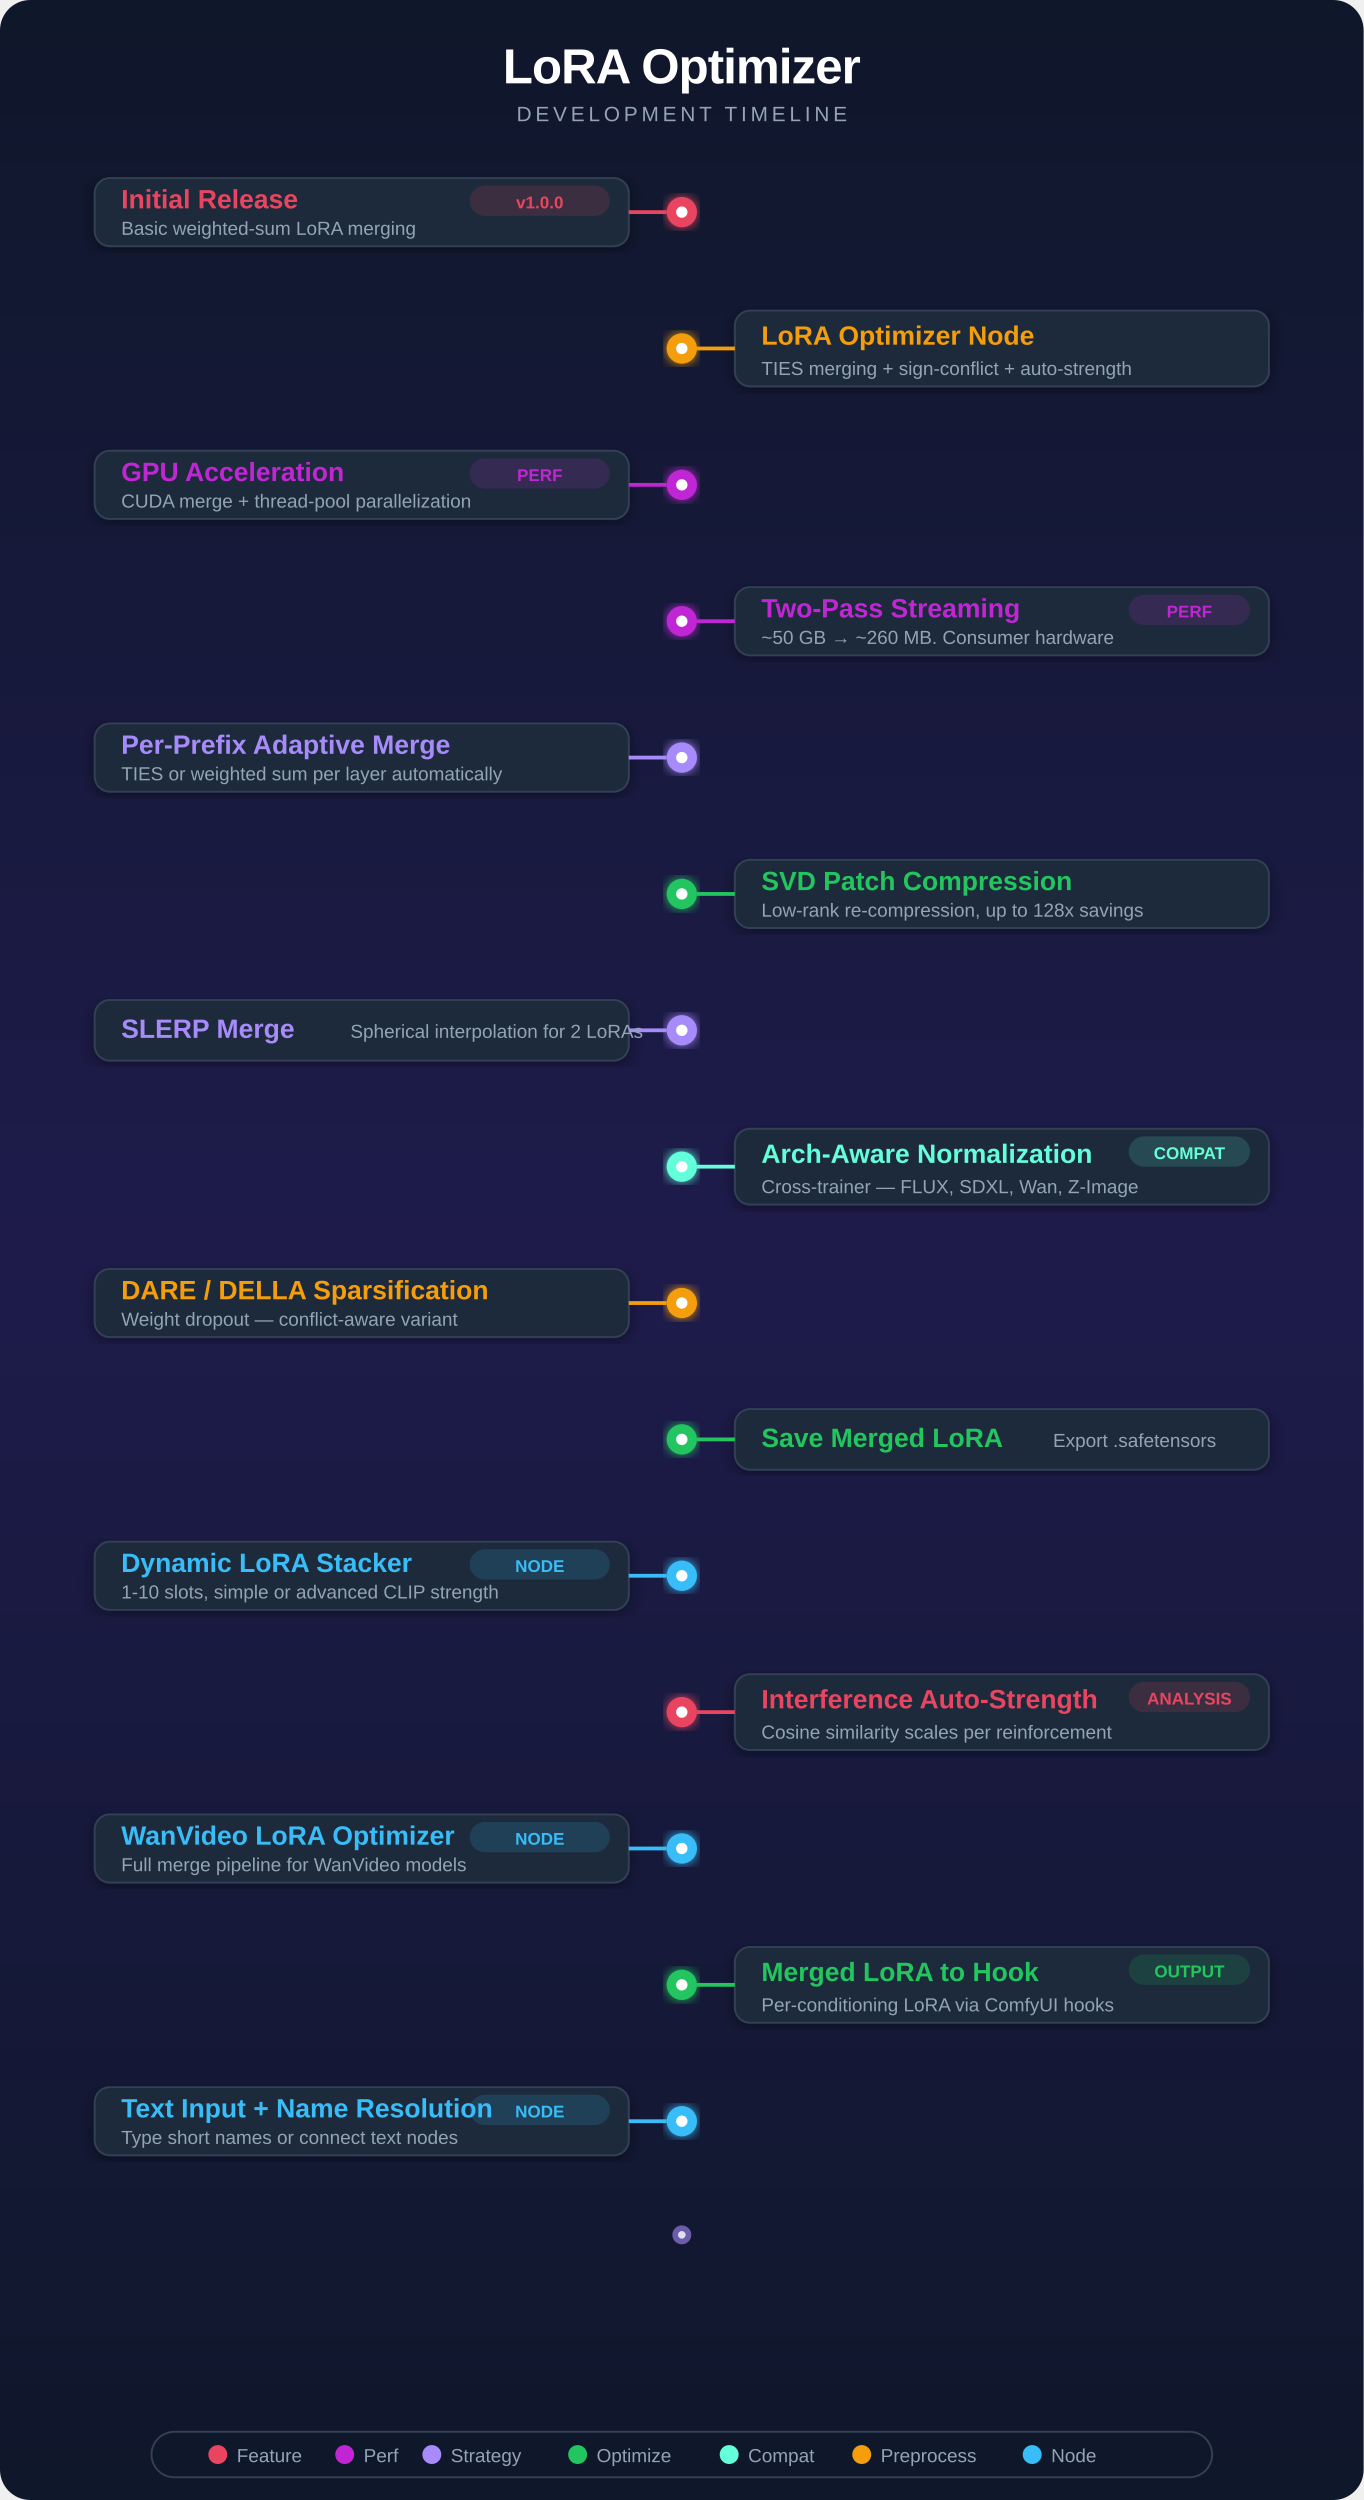
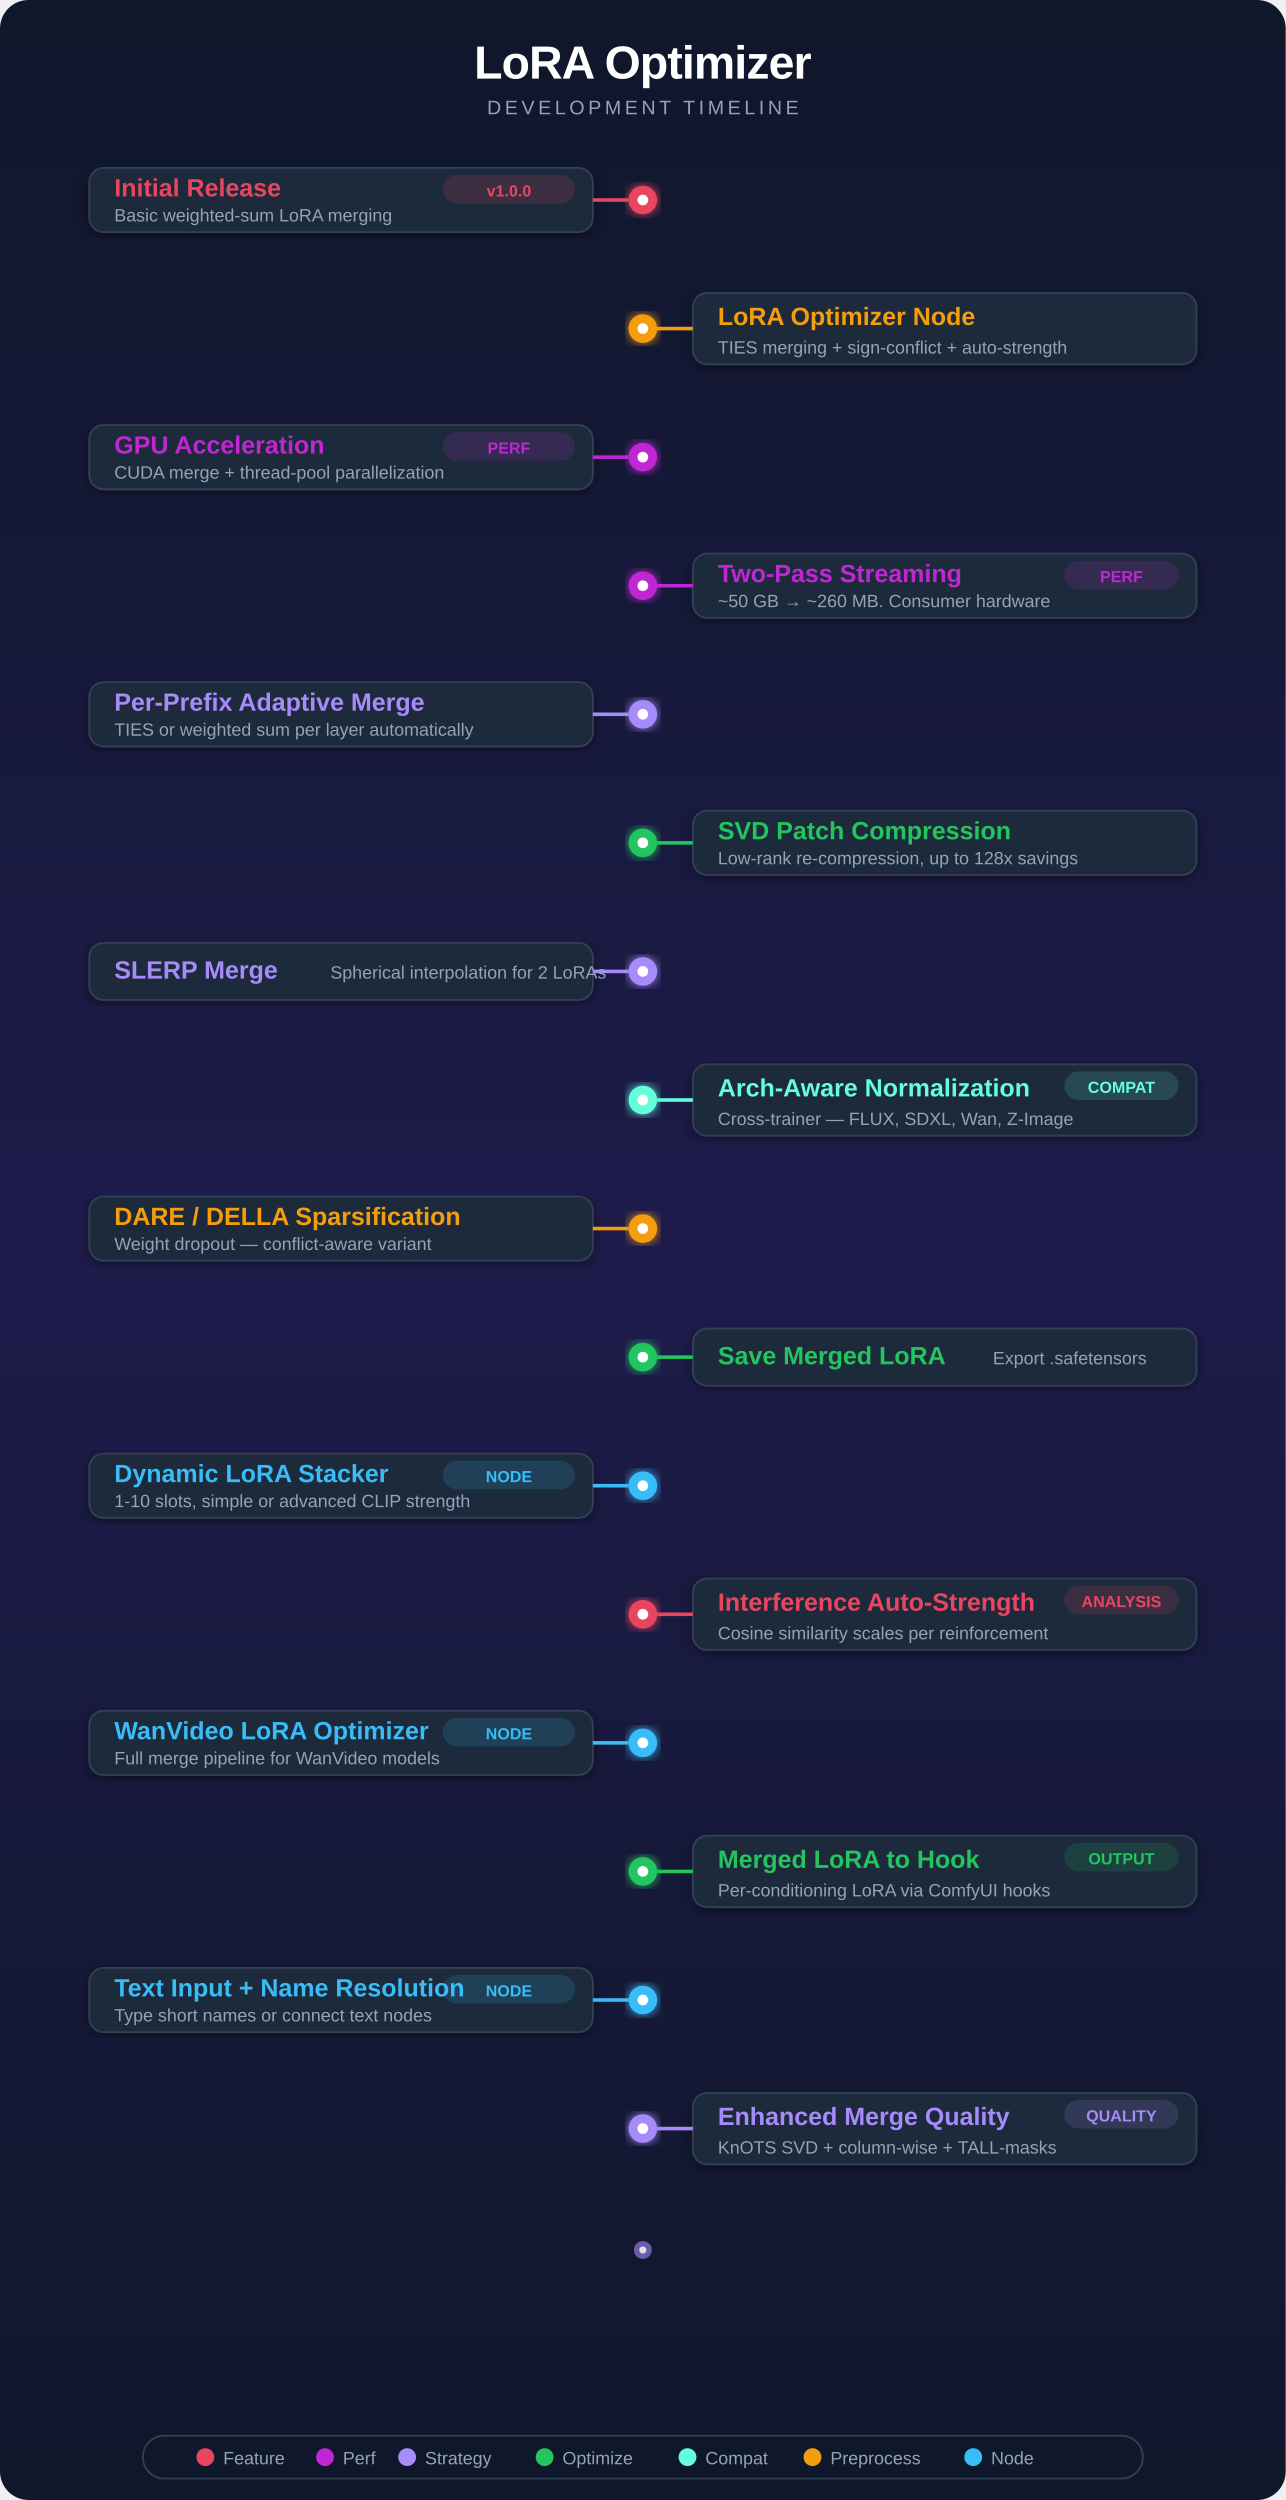
- <svg xmlns="http://www.w3.org/2000/svg" viewBox="0 0 720 1320" width="720" height="1320">
+ <svg xmlns="http://www.w3.org/2000/svg" viewBox="0 0 720 1400" width="720" height="1400">
  <defs>
    <linearGradient id="bg" x1="0%" y1="0%" x2="0%" y2="100%">
      <stop offset="0%" style="stop-color:#0f172a" />
      <stop offset="50%" style="stop-color:#1e1b4b" />
      <stop offset="100%" style="stop-color:#0f172a" />
    </linearGradient>
    <linearGradient id="line-grad" x1="0%" y1="0%" x2="0%" y2="100%">
      <stop offset="0%" style="stop-color:#e94560" />
      <stop offset="50%" style="stop-color:#a78bfa" />
      <stop offset="100%" style="stop-color:#22c55e" />
    </linearGradient>
    <filter id="glow">
      <feGaussianBlur stdDeviation="3" result="blur" />
      <feMerge>
        <feMergeNode in="blur" />
        <feMergeNode in="SourceGraphic" />
      </feMerge>
    </filter>
    <filter id="shadow">
      <feDropShadow dx="0" dy="2" stdDeviation="4" flood-color="#000" flood-opacity="0.4" />
    </filter>
  </defs>
-   <rect width="720" height="1320" fill="url(#bg)" rx="16" />
+   <rect width="720" height="1400" fill="url(#bg)" rx="16" />
  <text x="360" y="44" font-family="Segoe UI, Arial, sans-serif" font-size="26" font-weight="700" fill="#ffffff" text-anchor="middle" letter-spacing="-0.5">LoRA Optimizer</text>
  <text x="360" y="64" font-family="Segoe UI, Arial, sans-serif" font-size="11" fill="#94a3b8" text-anchor="middle" letter-spacing="2">DEVELOPMENT TIMELINE</text>
-   <line x1="360" y1="84" x2="360" y2="1270" stroke="url(#line-grad)" stroke-width="3" opacity="0.5" />
+   <line x1="360" y1="84" x2="360" y2="1340" stroke="url(#line-grad)" stroke-width="3" opacity="0.5" />
  <circle cx="360" cy="112" r="8" fill="#e94560" filter="url(#glow)" />
  <circle cx="360" cy="112" r="3" fill="#fff" />
  <rect x="50" y="94" width="282" height="36" rx="8" fill="#1e293b" stroke="#334155" stroke-width="1" filter="url(#shadow)" />
  <line x1="332" y1="112" x2="352" y2="112" stroke="#e94560" stroke-width="2" />
  <text x="64" y="110" font-family="Segoe UI, Arial, sans-serif" font-size="14" font-weight="700" fill="#e94560">Initial Release</text>
  <text x="64" y="124" font-family="Segoe UI, Arial, sans-serif" font-size="10" fill="#94a3b8">Basic weighted-sum LoRA merging</text>
  <rect x="248" y="98" width="74" height="16" rx="8" fill="#e94560" opacity="0.15" />
  <text x="285" y="110" font-family="Segoe UI, Arial, sans-serif" font-size="9" fill="#e94560" text-anchor="middle" font-weight="600">v1.0.0</text>
  <circle cx="360" cy="184" r="8" fill="#f59e0b" filter="url(#glow)" />
  <circle cx="360" cy="184" r="3" fill="#fff" />
  <rect x="388" y="164" width="282" height="40" rx="8" fill="#1e293b" stroke="#334155" stroke-width="1" filter="url(#shadow)" />
  <line x1="368" y1="184" x2="388" y2="184" stroke="#f59e0b" stroke-width="2" />
  <text x="402" y="182" font-family="Segoe UI, Arial, sans-serif" font-size="14" font-weight="700" fill="#f59e0b">LoRA Optimizer Node</text>
  <text x="402" y="198" font-family="Segoe UI, Arial, sans-serif" font-size="10" fill="#94a3b8">TIES merging + sign-conflict + auto-strength</text>
  <circle cx="360" cy="256" r="8" fill="#c026d3" filter="url(#glow)" />
  <circle cx="360" cy="256" r="3" fill="#fff" />
  <rect x="50" y="238" width="282" height="36" rx="8" fill="#1e293b" stroke="#334155" stroke-width="1" filter="url(#shadow)" />
  <line x1="332" y1="256" x2="352" y2="256" stroke="#c026d3" stroke-width="2" />
  <text x="64" y="254" font-family="Segoe UI, Arial, sans-serif" font-size="14" font-weight="700" fill="#c026d3">GPU Acceleration</text>
  <text x="64" y="268" font-family="Segoe UI, Arial, sans-serif" font-size="10" fill="#94a3b8">CUDA merge + thread-pool parallelization</text>
  <rect x="248" y="242" width="74" height="16" rx="8" fill="#c026d3" opacity="0.15" />
  <text x="285" y="254" font-family="Segoe UI, Arial, sans-serif" font-size="9" fill="#c026d3" text-anchor="middle" font-weight="600">PERF</text>
  <circle cx="360" cy="328" r="8" fill="#c026d3" filter="url(#glow)" />
  <circle cx="360" cy="328" r="3" fill="#fff" />
  <rect x="388" y="310" width="282" height="36" rx="8" fill="#1e293b" stroke="#334155" stroke-width="1" filter="url(#shadow)" />
  <line x1="368" y1="328" x2="388" y2="328" stroke="#c026d3" stroke-width="2" />
  <text x="402" y="326" font-family="Segoe UI, Arial, sans-serif" font-size="14" font-weight="700" fill="#c026d3">Two-Pass Streaming</text>
  <text x="402" y="340" font-family="Segoe UI, Arial, sans-serif" font-size="10" fill="#94a3b8">~50 GB → ~260 MB. Consumer hardware</text>
  <rect x="596" y="314" width="64" height="16" rx="8" fill="#c026d3" opacity="0.15" />
  <text x="628" y="326" font-family="Segoe UI, Arial, sans-serif" font-size="9" fill="#c026d3" text-anchor="middle" font-weight="600">PERF</text>
  <circle cx="360" cy="400" r="8" fill="#a78bfa" filter="url(#glow)" />
  <circle cx="360" cy="400" r="3" fill="#fff" />
  <rect x="50" y="382" width="282" height="36" rx="8" fill="#1e293b" stroke="#334155" stroke-width="1" filter="url(#shadow)" />
  <line x1="332" y1="400" x2="352" y2="400" stroke="#a78bfa" stroke-width="2" />
  <text x="64" y="398" font-family="Segoe UI, Arial, sans-serif" font-size="14" font-weight="700" fill="#a78bfa">Per-Prefix Adaptive Merge</text>
  <text x="64" y="412" font-family="Segoe UI, Arial, sans-serif" font-size="10" fill="#94a3b8">TIES or weighted sum per layer automatically</text>
  <circle cx="360" cy="472" r="8" fill="#22c55e" filter="url(#glow)" />
  <circle cx="360" cy="472" r="3" fill="#fff" />
  <rect x="388" y="454" width="282" height="36" rx="8" fill="#1e293b" stroke="#334155" stroke-width="1" filter="url(#shadow)" />
  <line x1="368" y1="472" x2="388" y2="472" stroke="#22c55e" stroke-width="2" />
  <text x="402" y="470" font-family="Segoe UI, Arial, sans-serif" font-size="14" font-weight="700" fill="#22c55e">SVD Patch Compression</text>
  <text x="402" y="484" font-family="Segoe UI, Arial, sans-serif" font-size="10" fill="#94a3b8">Low-rank re-compression, up to 128x savings</text>
  <circle cx="360" cy="544" r="8" fill="#a78bfa" filter="url(#glow)" />
  <circle cx="360" cy="544" r="3" fill="#fff" />
  <rect x="50" y="528" width="282" height="32" rx="8" fill="#1e293b" stroke="#334155" stroke-width="1" filter="url(#shadow)" />
  <line x1="332" y1="544" x2="352" y2="544" stroke="#a78bfa" stroke-width="2" />
  <text x="64" y="548" font-family="Segoe UI, Arial, sans-serif" font-size="14" font-weight="700" fill="#a78bfa">SLERP Merge</text>
  <text x="185" y="548" font-family="Segoe UI, Arial, sans-serif" font-size="10" fill="#94a3b8">Spherical interpolation for 2 LoRAs</text>
  <circle cx="360" cy="616" r="8" fill="#64ffda" filter="url(#glow)" />
  <circle cx="360" cy="616" r="3" fill="#fff" />
  <rect x="388" y="596" width="282" height="40" rx="8" fill="#1e293b" stroke="#334155" stroke-width="1" filter="url(#shadow)" />
  <line x1="368" y1="616" x2="388" y2="616" stroke="#64ffda" stroke-width="2" />
  <text x="402" y="614" font-family="Segoe UI, Arial, sans-serif" font-size="14" font-weight="700" fill="#64ffda">Arch-Aware Normalization</text>
  <text x="402" y="630" font-family="Segoe UI, Arial, sans-serif" font-size="10" fill="#94a3b8">Cross-trainer — FLUX, SDXL, Wan, Z-Image</text>
  <rect x="596" y="600" width="64" height="16" rx="8" fill="#64ffda" opacity="0.15" />
  <text x="628" y="612" font-family="Segoe UI, Arial, sans-serif" font-size="9" fill="#64ffda" text-anchor="middle" font-weight="600">COMPAT</text>
  <circle cx="360" cy="688" r="8" fill="#f59e0b" filter="url(#glow)" />
  <circle cx="360" cy="688" r="3" fill="#fff" />
  <rect x="50" y="670" width="282" height="36" rx="8" fill="#1e293b" stroke="#334155" stroke-width="1" filter="url(#shadow)" />
  <line x1="332" y1="688" x2="352" y2="688" stroke="#f59e0b" stroke-width="2" />
  <text x="64" y="686" font-family="Segoe UI, Arial, sans-serif" font-size="14" font-weight="700" fill="#f59e0b">DARE / DELLA Sparsification</text>
  <text x="64" y="700" font-family="Segoe UI, Arial, sans-serif" font-size="10" fill="#94a3b8">Weight dropout — conflict-aware variant</text>
  <circle cx="360" cy="760" r="8" fill="#22c55e" filter="url(#glow)" />
  <circle cx="360" cy="760" r="3" fill="#fff" />
  <rect x="388" y="744" width="282" height="32" rx="8" fill="#1e293b" stroke="#334155" stroke-width="1" filter="url(#shadow)" />
  <line x1="368" y1="760" x2="388" y2="760" stroke="#22c55e" stroke-width="2" />
  <text x="402" y="764" font-family="Segoe UI, Arial, sans-serif" font-size="14" font-weight="700" fill="#22c55e">Save Merged LoRA</text>
  <text x="556" y="764" font-family="Segoe UI, Arial, sans-serif" font-size="10" fill="#94a3b8">Export .safetensors</text>
  <circle cx="360" cy="832" r="8" fill="#38bdf8" filter="url(#glow)" />
  <circle cx="360" cy="832" r="3" fill="#fff" />
  <rect x="50" y="814" width="282" height="36" rx="8" fill="#1e293b" stroke="#334155" stroke-width="1" filter="url(#shadow)" />
  <line x1="332" y1="832" x2="352" y2="832" stroke="#38bdf8" stroke-width="2" />
  <text x="64" y="830" font-family="Segoe UI, Arial, sans-serif" font-size="14" font-weight="700" fill="#38bdf8">Dynamic LoRA Stacker</text>
  <text x="64" y="844" font-family="Segoe UI, Arial, sans-serif" font-size="10" fill="#94a3b8">1-10 slots, simple or advanced CLIP strength</text>
  <rect x="248" y="818" width="74" height="16" rx="8" fill="#38bdf8" opacity="0.15" />
  <text x="285" y="830" font-family="Segoe UI, Arial, sans-serif" font-size="9" fill="#38bdf8" text-anchor="middle" font-weight="600">NODE</text>
  <circle cx="360" cy="904" r="8" fill="#e94560" filter="url(#glow)" />
  <circle cx="360" cy="904" r="3" fill="#fff" />
  <rect x="388" y="884" width="282" height="40" rx="8" fill="#1e293b" stroke="#334155" stroke-width="1" filter="url(#shadow)" />
  <line x1="368" y1="904" x2="388" y2="904" stroke="#e94560" stroke-width="2" />
  <text x="402" y="902" font-family="Segoe UI, Arial, sans-serif" font-size="14" font-weight="700" fill="#e94560">Interference Auto-Strength</text>
  <text x="402" y="918" font-family="Segoe UI, Arial, sans-serif" font-size="10" fill="#94a3b8">Cosine similarity scales per reinforcement</text>
  <rect x="596" y="888" width="64" height="16" rx="8" fill="#e94560" opacity="0.15" />
  <text x="628" y="900" font-family="Segoe UI, Arial, sans-serif" font-size="9" fill="#e94560" text-anchor="middle" font-weight="600">ANALYSIS</text>
  <circle cx="360" cy="976" r="8" fill="#38bdf8" filter="url(#glow)" />
  <circle cx="360" cy="976" r="3" fill="#fff" />
  <rect x="50" y="958" width="282" height="36" rx="8" fill="#1e293b" stroke="#334155" stroke-width="1" filter="url(#shadow)" />
  <line x1="332" y1="976" x2="352" y2="976" stroke="#38bdf8" stroke-width="2" />
  <text x="64" y="974" font-family="Segoe UI, Arial, sans-serif" font-size="14" font-weight="700" fill="#38bdf8">WanVideo LoRA Optimizer</text>
  <text x="64" y="988" font-family="Segoe UI, Arial, sans-serif" font-size="10" fill="#94a3b8">Full merge pipeline for WanVideo models</text>
  <rect x="248" y="962" width="74" height="16" rx="8" fill="#38bdf8" opacity="0.15" />
  <text x="285" y="974" font-family="Segoe UI, Arial, sans-serif" font-size="9" fill="#38bdf8" text-anchor="middle" font-weight="600">NODE</text>
  <circle cx="360" cy="1048" r="8" fill="#22c55e" filter="url(#glow)" />
  <circle cx="360" cy="1048" r="3" fill="#fff" />
  <rect x="388" y="1028" width="282" height="40" rx="8" fill="#1e293b" stroke="#334155" stroke-width="1" filter="url(#shadow)" />
  <line x1="368" y1="1048" x2="388" y2="1048" stroke="#22c55e" stroke-width="2" />
  <text x="402" y="1046" font-family="Segoe UI, Arial, sans-serif" font-size="14" font-weight="700" fill="#22c55e">Merged LoRA to Hook</text>
  <text x="402" y="1062" font-family="Segoe UI, Arial, sans-serif" font-size="10" fill="#94a3b8">Per-conditioning LoRA via ComfyUI hooks</text>
  <rect x="596" y="1032" width="64" height="16" rx="8" fill="#22c55e" opacity="0.15" />
  <text x="628" y="1044" font-family="Segoe UI, Arial, sans-serif" font-size="9" fill="#22c55e" text-anchor="middle" font-weight="600">OUTPUT</text>
  <circle cx="360" cy="1120" r="8" fill="#38bdf8" filter="url(#glow)" />
  <circle cx="360" cy="1120" r="3" fill="#fff" />
  <rect x="50" y="1102" width="282" height="36" rx="8" fill="#1e293b" stroke="#334155" stroke-width="1" filter="url(#shadow)" />
  <line x1="332" y1="1120" x2="352" y2="1120" stroke="#38bdf8" stroke-width="2" />
  <text x="64" y="1118" font-family="Segoe UI, Arial, sans-serif" font-size="14" font-weight="700" fill="#38bdf8">Text Input + Name Resolution</text>
  <text x="64" y="1132" font-family="Segoe UI, Arial, sans-serif" font-size="10" fill="#94a3b8">Type short names or connect text nodes</text>
  <rect x="248" y="1106" width="74" height="16" rx="8" fill="#38bdf8" opacity="0.15" />
  <text x="285" y="1118" font-family="Segoe UI, Arial, sans-serif" font-size="9" fill="#38bdf8" text-anchor="middle" font-weight="600">NODE</text>
-   <circle cx="360" cy="1180" r="5" fill="#a78bfa" opacity="0.6" />
-   <circle cx="360" cy="1180" r="2" fill="#fff" opacity="0.8" />
-   <rect x="80" y="1284" width="560" height="24" rx="12" fill="#0f172a" stroke="#334155" stroke-width="1" />
-   <circle cx="115" cy="1296" r="5" fill="#e94560" />
-   <text x="125" y="1300" font-family="Segoe UI, Arial, sans-serif" font-size="10" fill="#94a3b8">Feature</text>
-   <circle cx="182" cy="1296" r="5" fill="#c026d3" />
-   <text x="192" y="1300" font-family="Segoe UI, Arial, sans-serif" font-size="10" fill="#94a3b8">Perf</text>
-   <circle cx="228" cy="1296" r="5" fill="#a78bfa" />
-   <text x="238" y="1300" font-family="Segoe UI, Arial, sans-serif" font-size="10" fill="#94a3b8">Strategy</text>
-   <circle cx="305" cy="1296" r="5" fill="#22c55e" />
-   <text x="315" y="1300" font-family="Segoe UI, Arial, sans-serif" font-size="10" fill="#94a3b8">Optimize</text>
-   <circle cx="385" cy="1296" r="5" fill="#64ffda" />
-   <text x="395" y="1300" font-family="Segoe UI, Arial, sans-serif" font-size="10" fill="#94a3b8">Compat</text>
-   <circle cx="455" cy="1296" r="5" fill="#f59e0b" />
-   <text x="465" y="1300" font-family="Segoe UI, Arial, sans-serif" font-size="10" fill="#94a3b8">Preprocess</text>
-   <circle cx="545" cy="1296" r="5" fill="#38bdf8" />
-   <text x="555" y="1300" font-family="Segoe UI, Arial, sans-serif" font-size="10" fill="#94a3b8">Node</text>
+   <circle cx="360" cy="1192" r="8" fill="#a78bfa" filter="url(#glow)" />
+   <circle cx="360" cy="1192" r="3" fill="#fff" />
+   <rect x="388" y="1172" width="282" height="40" rx="8" fill="#1e293b" stroke="#334155" stroke-width="1" filter="url(#shadow)" />
+   <line x1="368" y1="1192" x2="388" y2="1192" stroke="#a78bfa" stroke-width="2" />
+   <text x="402" y="1190" font-family="Segoe UI, Arial, sans-serif" font-size="14" font-weight="700" fill="#a78bfa">Enhanced Merge Quality</text>
+   <text x="402" y="1206" font-family="Segoe UI, Arial, sans-serif" font-size="10" fill="#94a3b8">KnOTS SVD + column-wise + TALL-masks</text>
+   <rect x="596" y="1176" width="64" height="16" rx="8" fill="#a78bfa" opacity="0.15" />
+   <text x="628" y="1188" font-family="Segoe UI, Arial, sans-serif" font-size="9" fill="#a78bfa" text-anchor="middle" font-weight="600">QUALITY</text>
+   <circle cx="360" cy="1260" r="5" fill="#a78bfa" opacity="0.6" />
+   <circle cx="360" cy="1260" r="2" fill="#fff" opacity="0.8" />
+   <rect x="80" y="1364" width="560" height="24" rx="12" fill="#0f172a" stroke="#334155" stroke-width="1" />
+   <circle cx="115" cy="1376" r="5" fill="#e94560" />
+   <text x="125" y="1380" font-family="Segoe UI, Arial, sans-serif" font-size="10" fill="#94a3b8">Feature</text>
+   <circle cx="182" cy="1376" r="5" fill="#c026d3" />
+   <text x="192" y="1380" font-family="Segoe UI, Arial, sans-serif" font-size="10" fill="#94a3b8">Perf</text>
+   <circle cx="228" cy="1376" r="5" fill="#a78bfa" />
+   <text x="238" y="1380" font-family="Segoe UI, Arial, sans-serif" font-size="10" fill="#94a3b8">Strategy</text>
+   <circle cx="305" cy="1376" r="5" fill="#22c55e" />
+   <text x="315" y="1380" font-family="Segoe UI, Arial, sans-serif" font-size="10" fill="#94a3b8">Optimize</text>
+   <circle cx="385" cy="1376" r="5" fill="#64ffda" />
+   <text x="395" y="1380" font-family="Segoe UI, Arial, sans-serif" font-size="10" fill="#94a3b8">Compat</text>
+   <circle cx="455" cy="1376" r="5" fill="#f59e0b" />
+   <text x="465" y="1380" font-family="Segoe UI, Arial, sans-serif" font-size="10" fill="#94a3b8">Preprocess</text>
+   <circle cx="545" cy="1376" r="5" fill="#38bdf8" />
+   <text x="555" y="1380" font-family="Segoe UI, Arial, sans-serif" font-size="10" fill="#94a3b8">Node</text>
</svg>
